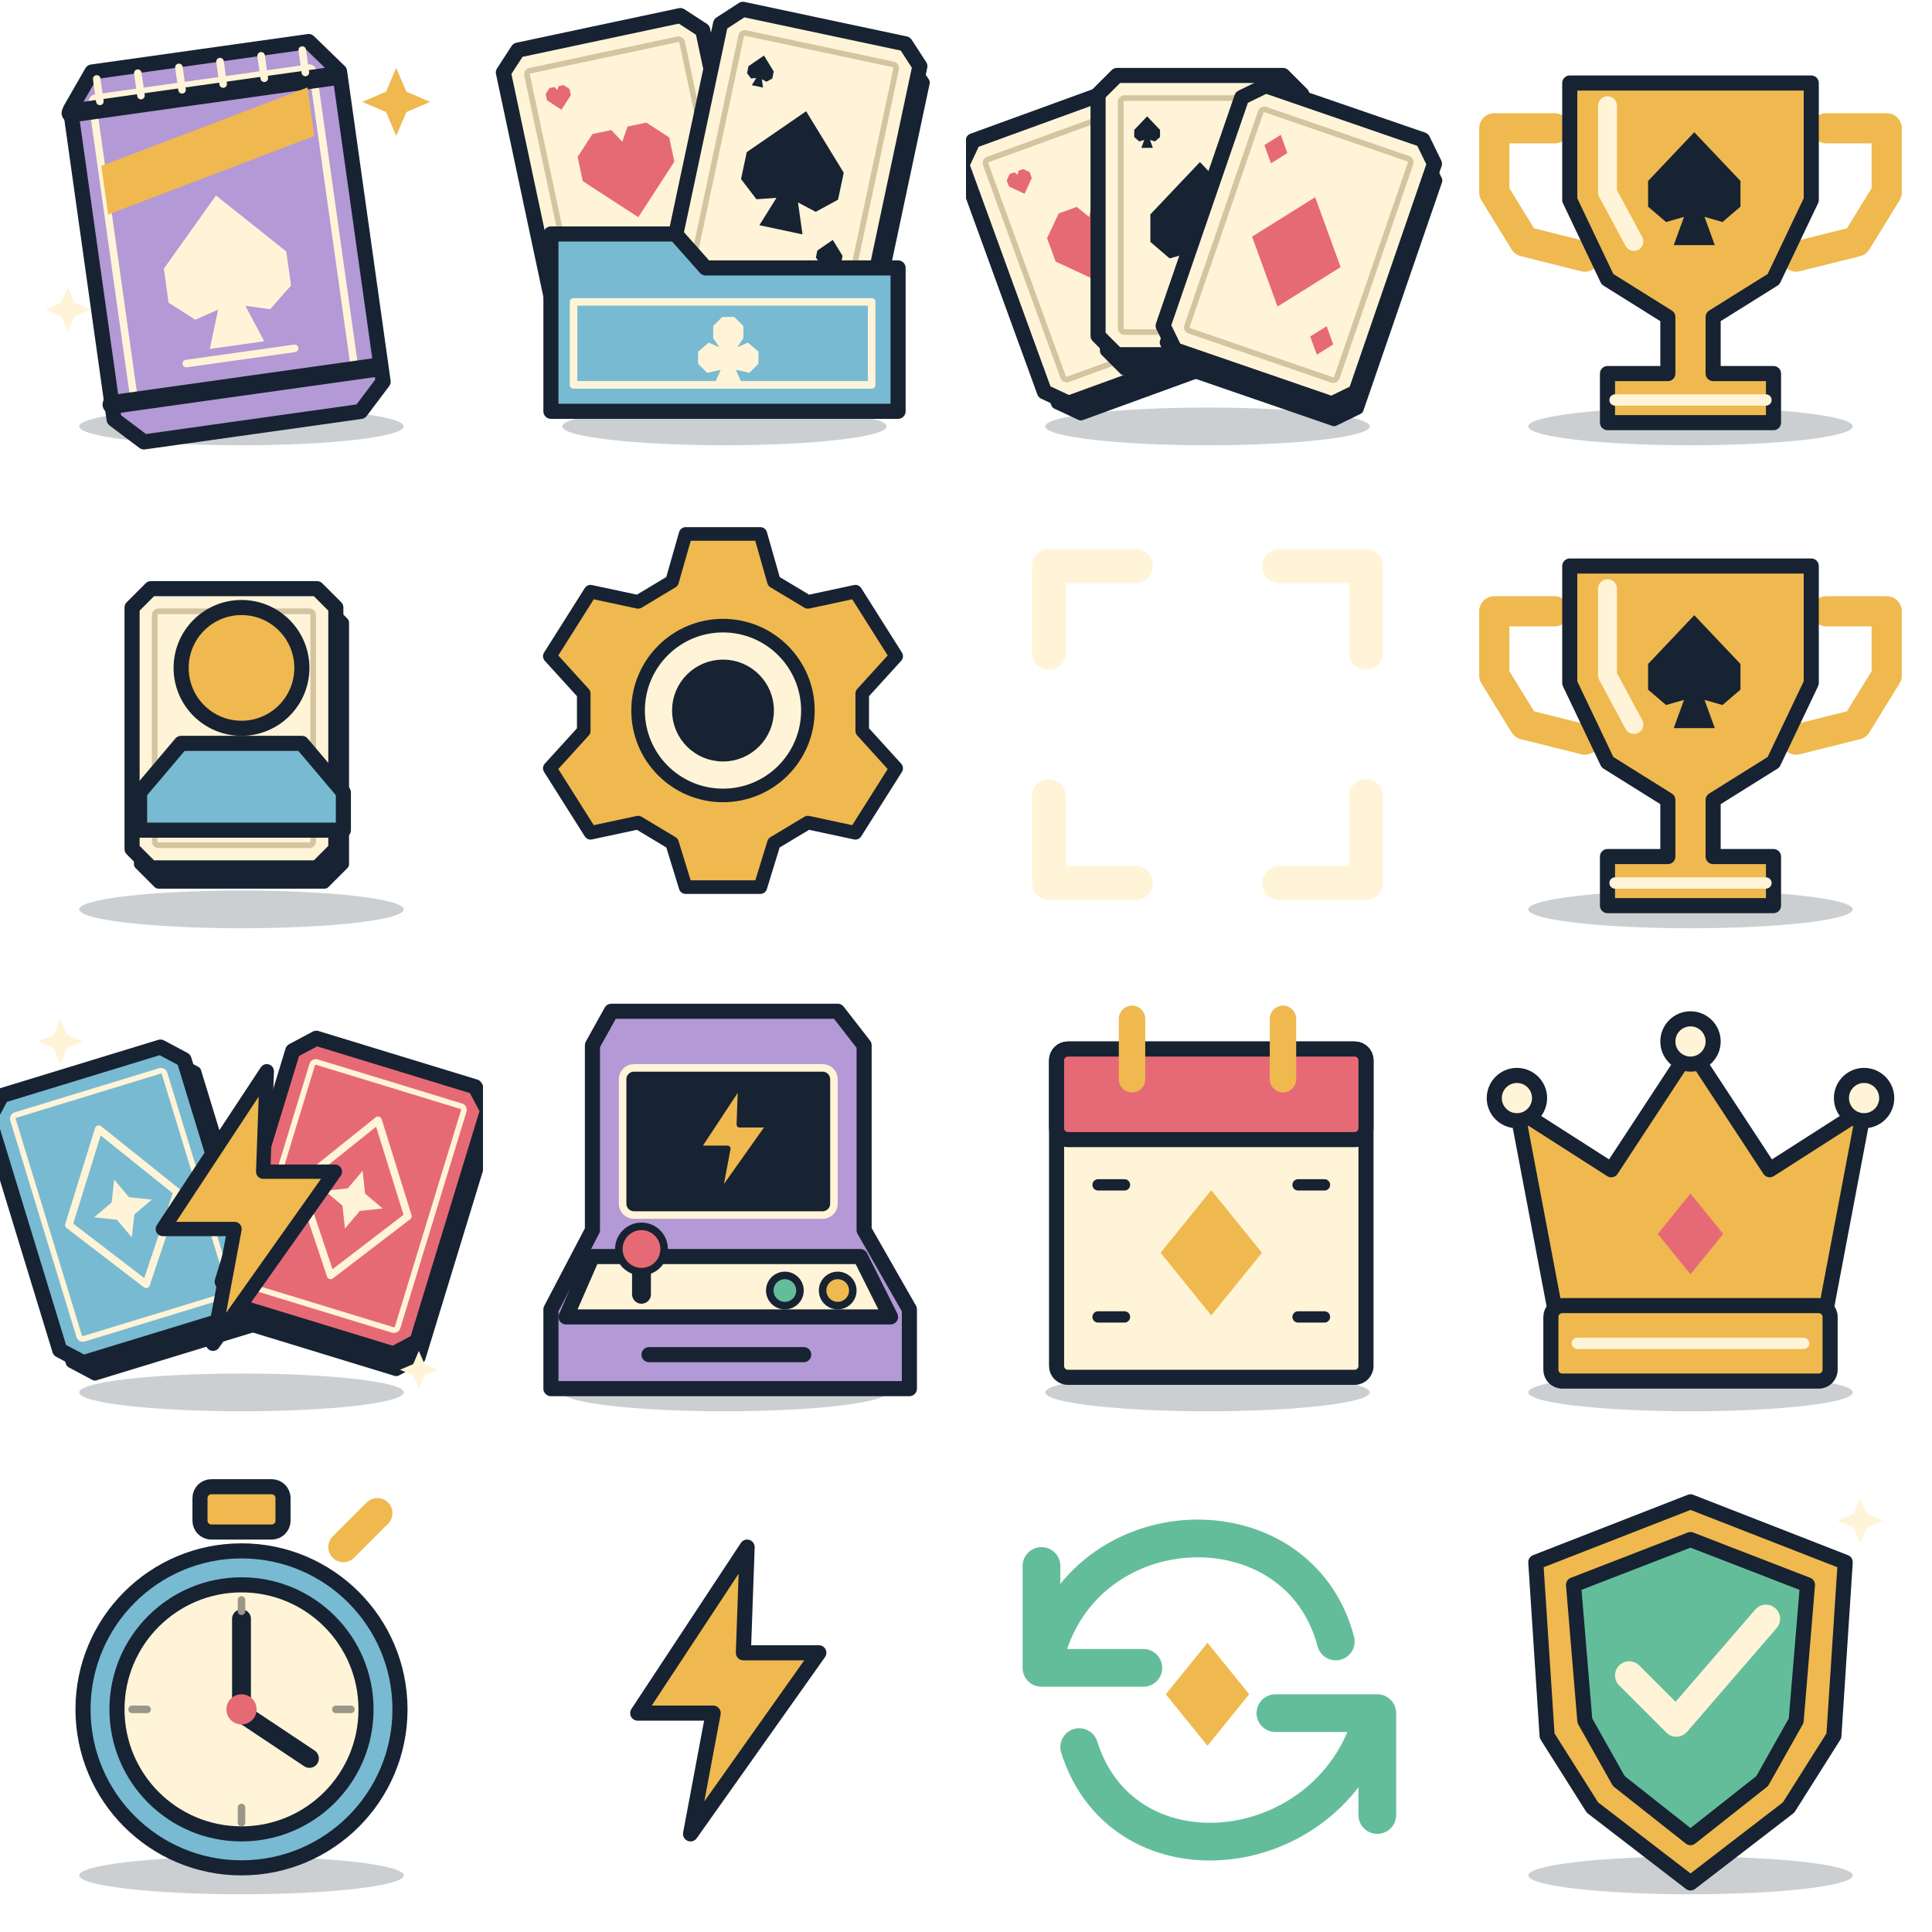
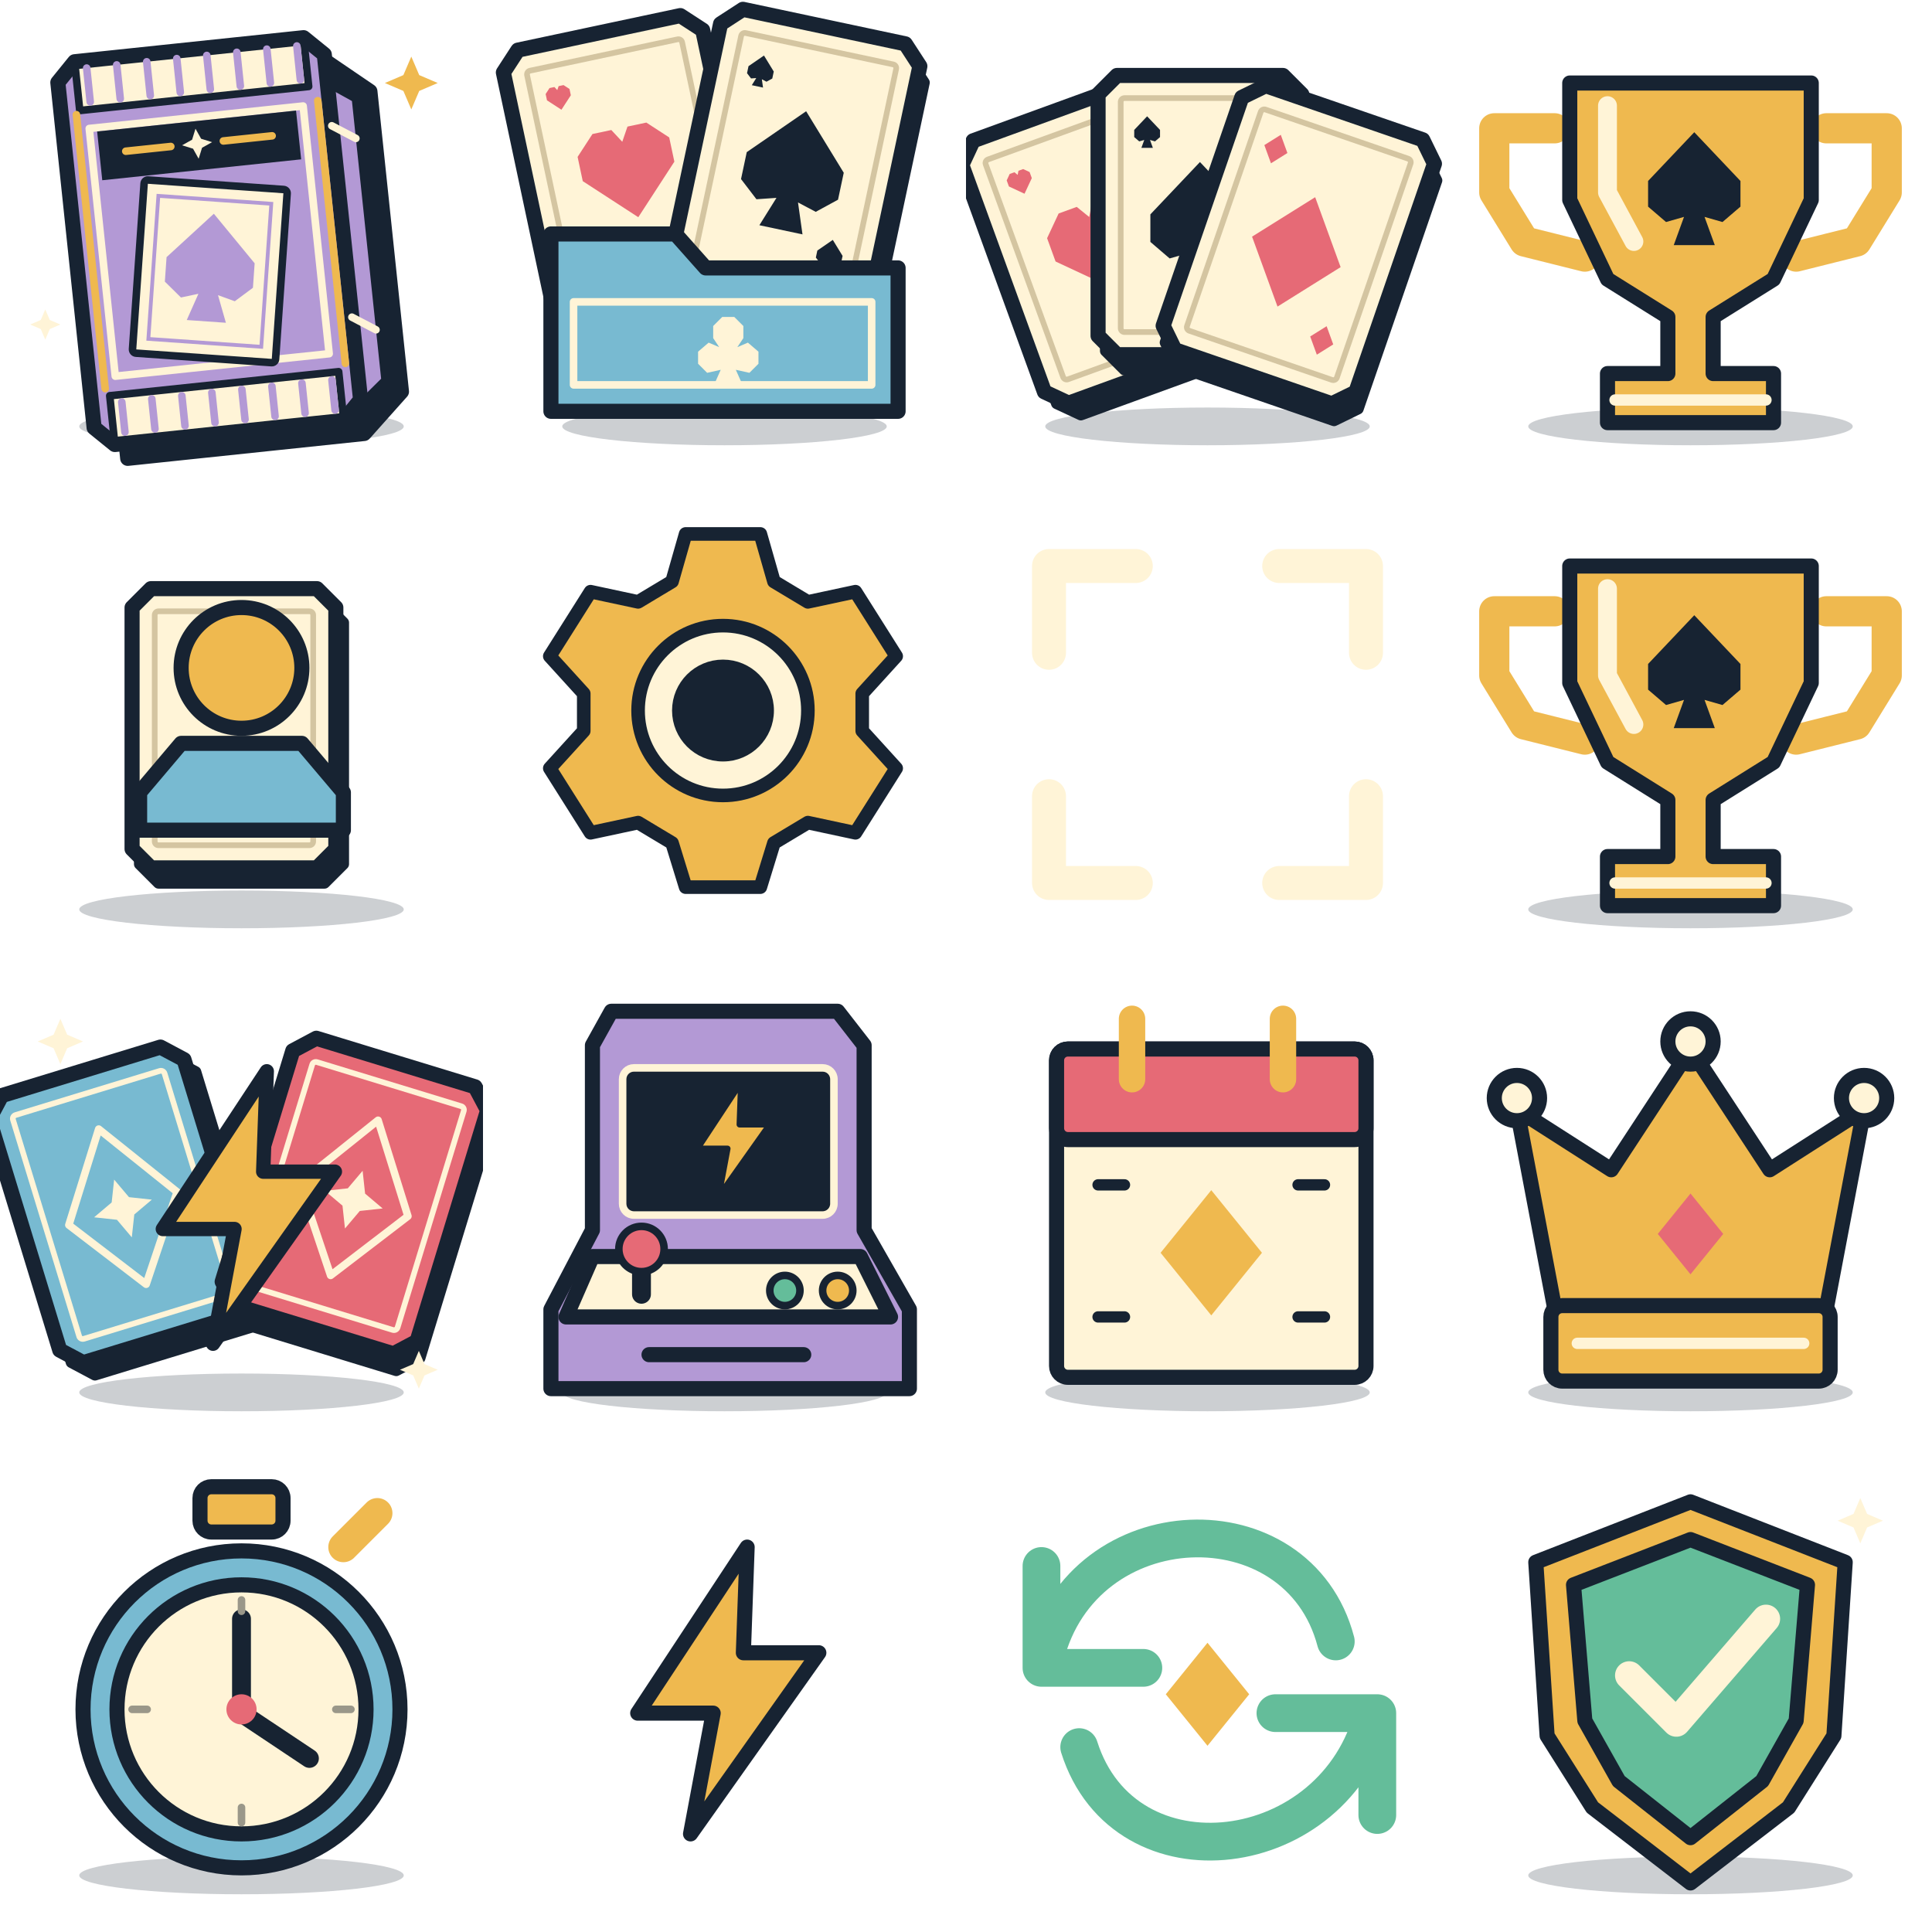
<svg xmlns="http://www.w3.org/2000/svg" width="512" height="512" viewBox="0 0 512 512">
  <svg x="0" y="0" width="128" height="128" viewBox="0 0 128 128">
    <ellipse cx="64" cy="113" rx="43" ry="5" fill="#172332" opacity=".22" />
-     <g transform="rotate(-8 64 64)">
-       <path d="M31 14H89L96 23V106L89 113H31L24 106V23Z" fill="#b399d5" stroke="#172332" stroke-width="4" stroke-linejoin="round" stroke-linecap="round" />
-       <rect x="30" y="21" width="59" height="82" rx="1" fill="none" stroke="#fff4d7" stroke-width="2" />
-       <path d="M24 24H95M24 102H95" fill="none" stroke="#172332" stroke-width="5" stroke-linejoin="round" stroke-linecap="round" />
-       <path d="M32 16V22M43 16V22M54 16V22M65 16V22M76 16V22M87 16V22" fill="none" stroke="#fff4d7" stroke-width="2" stroke-linejoin="round" stroke-linecap="round" />
-       <path d="M30 39 87 26V39L30 52Z" fill="#efb94f" stroke="none" stroke-width="4" stroke-linejoin="round" stroke-linecap="round" />
-       <g transform="translate(59 71) scale(0.91)">
-         <path d="M0 -22 18 -3 18 7 11 13 4 11 8 22 -8 22 -4 11 -11 13 -18 7 -18 -3Z" fill="#fff4d7" stroke="none" stroke-width="4" stroke-linejoin="round" stroke-linecap="round" />
-       </g>
-       <path d="M45 94H74" fill="none" stroke="#fff4d7" stroke-width="2" stroke-linejoin="round" stroke-linecap="round" />
-     </g>
-     <g transform="translate(105 27) scale(0.9)">
+     <g transform="rotate(-6 64 64)">
+       <path d="M28 17H89L102 28V108L91 118H28Z" fill="#172332" stroke="#172332" stroke-width="4" stroke-linejoin="round" stroke-linecap="round" />
+       <path d="M89 22 99 29V105L89 113Z" fill="#b399d5" stroke="#172332" stroke-width="4" stroke-linejoin="round" stroke-linecap="round" />
+       <path d="M25 12H86L91 17V109L86 114H25L20 109V17Z" fill="#b399d5" stroke="#172332" stroke-width="4" stroke-linejoin="round" stroke-linecap="round" />
+       <path d="M25 13H86V25H25ZM25 101H86V113H25Z" fill="#fff4d7" stroke="#172332" stroke-width="2" stroke-linejoin="round" stroke-linecap="round" />
+       <path d="M28 14V23M28 103V111" fill="none" stroke="#b399d5" stroke-width="2" stroke-linejoin="round" stroke-linecap="round" />
+       <path d="M36 14V23M36 103V111" fill="none" stroke="#b399d5" stroke-width="2" stroke-linejoin="round" stroke-linecap="round" />
+       <path d="M44 14V23M44 103V111" fill="none" stroke="#b399d5" stroke-width="2" stroke-linejoin="round" stroke-linecap="round" />
+       <path d="M52 14V23M52 103V111" fill="none" stroke="#b399d5" stroke-width="2" stroke-linejoin="round" stroke-linecap="round" />
+       <path d="M60 14V23M60 103V111" fill="none" stroke="#b399d5" stroke-width="2" stroke-linejoin="round" stroke-linecap="round" />
+       <path d="M68 14V23M68 103V111" fill="none" stroke="#b399d5" stroke-width="2" stroke-linejoin="round" stroke-linecap="round" />
+       <path d="M76 14V23M76 103V111" fill="none" stroke="#b399d5" stroke-width="2" stroke-linejoin="round" stroke-linecap="round" />
+       <path d="M84 14V23M84 103V111" fill="none" stroke="#b399d5" stroke-width="2" stroke-linejoin="round" stroke-linecap="round" />
+       <path d="M27 30H84V96H27Z" fill="none" stroke="#fff4d7" stroke-width="2" stroke-linejoin="round" stroke-linecap="round" />
+       <path d="M29 31H82V44H29Z" fill="#172332" stroke="none" stroke-width="4" stroke-linejoin="round" stroke-linecap="round" />
+       <path d="M36 37H48M62 37H75" fill="none" stroke="#efb94f" stroke-width="2" stroke-linejoin="round" stroke-linecap="round" />
+       <g transform="translate(55 37) scale(0.4)">
+         <path d="M0 -10 3 -3 10 0 3 3 0 10 -3 3 -10 0 -3 -3Z" fill="#fff4d7" stroke="none" stroke-width="4" stroke-linejoin="round" stroke-linecap="round" />
+       </g>
+       <g transform="translate(55 70) rotate(10)">
+         <rect x="-19" y="-22" width="38" height="46" rx="1" fill="#fff4d7" stroke="#172332" stroke-width="2" />
+         <rect x="-15" y="-18" width="30" height="38" rx="0" fill="none" stroke="#b399d5" stroke-width="1" />
+         <g transform="translate(0 0) scale(0.65)">
+           <path d="M0 -22 18 -3 18 7 11 13 4 11 8 22 -8 22 -4 11 -11 13 -18 7 -18 -3Z" fill="#b399d5" stroke="none" stroke-width="4" stroke-linejoin="round" stroke-linecap="round" />
+         </g>
+       </g>
+       <path d="M24 26V99M88 29V99" fill="none" stroke="#efb94f" stroke-width="2" stroke-linejoin="round" stroke-linecap="round" />
+       <path d="M91 36 97 40M91 87 97 91" fill="none" stroke="#fff4d7" stroke-width="2" stroke-linejoin="round" stroke-linecap="round" />
+     </g>
+     <g transform="translate(109 22) scale(0.7)">
      <path d="M0 -10 3 -3 10 0 3 3 0 10 -3 3 -10 0 -3 -3Z" fill="#efb94f" stroke="none" stroke-width="4" stroke-linejoin="round" stroke-linecap="round" />
    </g>
-     <g transform="translate(18 82) scale(0.6)">
+     <g transform="translate(12 86) scale(0.4)">
      <path d="M0 -10 3 -3 10 0 3 3 0 10 -3 3 -10 0 -3 -3Z" fill="#fff4d7" stroke="none" stroke-width="4" stroke-linejoin="round" stroke-linecap="round" />
    </g>
  </svg>
  <svg x="128" y="0" width="128" height="128" viewBox="0 0 128 128">
    <ellipse cx="64" cy="113" rx="43" ry="5" fill="#172332" opacity=".22" />
    <g transform="translate(43 47) rotate(-12)">
      <path d="M-24 -36 20 -36 25 -31 25 33 20 38 -24 38 -29 33 -29 -31Z" fill="#172332" stroke="#172332" stroke-width="3" stroke-linejoin="round" stroke-linecap="round" />
      <path d="M-26 -40 18 -40 23 -35 23 29 18 34 -26 34 -31 29 -31 -35Z" fill="#fff4d7" stroke="#172332" stroke-width="4" stroke-linejoin="round" stroke-linecap="round" />
      <rect x="-25" y="-34" width="42" height="62" rx="1" fill="none" stroke="#d4c5a1" stroke-width="1.5" />
      <g transform="translate(-4 -1) scale(0.73)">
        <path d="M0 15 -17 -2 -17 -11 -10 -18 -3 -18 0 -13 3 -18 10 -18 17 -11 17 -2Z" fill="#e66a76" stroke="none" stroke-width="4" stroke-linejoin="round" stroke-linecap="round" />
      </g>
      <g transform="translate(-18 -25) scale(0.19)">
        <path d="M0 15 -17 -2 -17 -11 -10 -18 -3 -18 0 -13 3 -18 10 -18 17 -11 17 -2Z" fill="#e66a76" stroke="none" stroke-width="4" stroke-linejoin="round" stroke-linecap="round" />
      </g>
      <g transform="translate(10 19) scale(0.19)">
        <path d="M0 15 -17 -2 -17 -11 -10 -18 -3 -18 0 -13 3 -18 10 -18 17 -11 17 -2Z" fill="#e66a76" stroke="none" stroke-width="4" stroke-linejoin="round" stroke-linecap="round" />
      </g>
    </g>
    <g transform="translate(86 47) rotate(12)">
      <path d="M-24 -36 20 -36 25 -31 25 33 20 38 -24 38 -29 33 -29 -31Z" fill="#172332" stroke="#172332" stroke-width="3" stroke-linejoin="round" stroke-linecap="round" />
      <path d="M-26 -40 18 -40 23 -35 23 29 18 34 -26 34 -31 29 -31 -35Z" fill="#fff4d7" stroke="#172332" stroke-width="4" stroke-linejoin="round" stroke-linecap="round" />
      <rect x="-25" y="-34" width="42" height="62" rx="1" fill="none" stroke="#d4c5a1" stroke-width="1.5" />
      <g transform="translate(-4 -1) scale(0.73)">
        <path d="M0 -22 18 -3 18 7 11 13 4 11 8 22 -8 22 -4 11 -11 13 -18 7 -18 -3Z" fill="#172332" stroke="none" stroke-width="4" stroke-linejoin="round" stroke-linecap="round" />
      </g>
      <g transform="translate(-18 -25) scale(0.19)">
        <path d="M0 -22 18 -3 18 7 11 13 4 11 8 22 -8 22 -4 11 -11 13 -18 7 -18 -3Z" fill="#172332" stroke="none" stroke-width="4" stroke-linejoin="round" stroke-linecap="round" />
      </g>
      <g transform="translate(10 19) scale(0.19)">
        <path d="M0 -22 18 -3 18 7 11 13 4 11 8 22 -8 22 -4 11 -11 13 -18 7 -18 -3Z" fill="#172332" stroke="none" stroke-width="4" stroke-linejoin="round" stroke-linecap="round" />
      </g>
    </g>
    <path d="M18 62H51L59 71H110V109H18Z" fill="#78bad1" stroke="#172332" stroke-width="4" stroke-linejoin="round" stroke-linecap="round" />
    <path d="M24 80H103V102H24Z" fill="none" stroke="#fff4d7" stroke-width="2" stroke-linejoin="round" stroke-linecap="round" />
    <g transform="translate(65 92) scale(0.4)">
      <path d="M-6 0 -10 -6 -10 -14 -4 -20 4 -20 10 -14 10 -6 6 0 13 -3 20 3 20 11 14 17 5 15 9 24 -9 24 -5 15 -14 17 -20 11 -20 3 -13 -3Z" fill="#fff4d7" stroke="none" stroke-width="4" stroke-linejoin="round" stroke-linecap="round" />
    </g>
  </svg>
  <svg x="256" y="0" width="128" height="128" viewBox="0 0 128 128">
    <ellipse cx="64" cy="113" rx="43" ry="5" fill="#172332" opacity=".22" />
    <g transform="translate(40 66) rotate(-20)">
      <path d="M-24 -36 20 -36 25 -31 25 33 20 38 -24 38 -29 33 -29 -31Z" fill="#172332" stroke="#172332" stroke-width="3" stroke-linejoin="round" stroke-linecap="round" />
      <path d="M-26 -40 18 -40 23 -35 23 29 18 34 -26 34 -31 29 -31 -35Z" fill="#fff4d7" stroke="#172332" stroke-width="4" stroke-linejoin="round" stroke-linecap="round" />
      <rect x="-25" y="-34" width="42" height="62" rx="1" fill="none" stroke="#d4c5a1" stroke-width="1.5" />
      <g transform="translate(-4 -1) scale(0.73)">
        <path d="M0 15 -17 -2 -17 -11 -10 -18 -3 -18 0 -13 3 -18 10 -18 17 -11 17 -2Z" fill="#e66a76" stroke="none" stroke-width="4" stroke-linejoin="round" stroke-linecap="round" />
      </g>
      <g transform="translate(-18 -25) scale(0.19)">
        <path d="M0 15 -17 -2 -17 -11 -10 -18 -3 -18 0 -13 3 -18 10 -18 17 -11 17 -2Z" fill="#e66a76" stroke="none" stroke-width="4" stroke-linejoin="round" stroke-linecap="round" />
      </g>
      <g transform="translate(10 19) scale(0.19)">
        <path d="M0 15 -17 -2 -17 -11 -10 -18 -3 -18 0 -13 3 -18 10 -18 17 -11 17 -2Z" fill="#e66a76" stroke="none" stroke-width="4" stroke-linejoin="round" stroke-linecap="round" />
      </g>
    </g>
    <g transform="translate(66 60) rotate(0)">
      <path d="M-24 -36 20 -36 25 -31 25 33 20 38 -24 38 -29 33 -29 -31Z" fill="#172332" stroke="#172332" stroke-width="3" stroke-linejoin="round" stroke-linecap="round" />
      <path d="M-26 -40 18 -40 23 -35 23 29 18 34 -26 34 -31 29 -31 -35Z" fill="#fff4d7" stroke="#172332" stroke-width="4" stroke-linejoin="round" stroke-linecap="round" />
      <rect x="-25" y="-34" width="42" height="62" rx="1" fill="none" stroke="#d4c5a1" stroke-width="1.5" />
      <g transform="translate(-4 -1) scale(0.73)">
        <path d="M0 -22 18 -3 18 7 11 13 4 11 8 22 -8 22 -4 11 -11 13 -18 7 -18 -3Z" fill="#172332" stroke="none" stroke-width="4" stroke-linejoin="round" stroke-linecap="round" />
      </g>
      <g transform="translate(-18 -25) scale(0.19)">
        <path d="M0 -22 18 -3 18 7 11 13 4 11 8 22 -8 22 -4 11 -11 13 -18 7 -18 -3Z" fill="#172332" stroke="none" stroke-width="4" stroke-linejoin="round" stroke-linecap="round" />
      </g>
      <g transform="translate(10 19) scale(0.19)">
        <path d="M0 -22 18 -3 18 7 11 13 4 11 8 22 -8 22 -4 11 -11 13 -18 7 -18 -3Z" fill="#172332" stroke="none" stroke-width="4" stroke-linejoin="round" stroke-linecap="round" />
      </g>
    </g>
    <g transform="translate(91 69) rotate(19)">
      <path d="M-24 -36 20 -36 25 -31 25 33 20 38 -24 38 -29 33 -29 -31Z" fill="#172332" stroke="#172332" stroke-width="3" stroke-linejoin="round" stroke-linecap="round" />
      <path d="M-26 -40 18 -40 23 -35 23 29 18 34 -26 34 -31 29 -31 -35Z" fill="#fff4d7" stroke="#172332" stroke-width="4" stroke-linejoin="round" stroke-linecap="round" />
      <rect x="-25" y="-34" width="42" height="62" rx="1" fill="none" stroke="#d4c5a1" stroke-width="1.5" />
      <g transform="translate(-4 -1) scale(0.73)">
        <path d="M0 -21 17 0 0 21 -17 0Z" fill="#e66a76" stroke="none" stroke-width="4" stroke-linejoin="round" stroke-linecap="round" />
      </g>
      <g transform="translate(-18 -25) scale(0.19)">
        <path d="M0 -21 17 0 0 21 -17 0Z" fill="#e66a76" stroke="none" stroke-width="4" stroke-linejoin="round" stroke-linecap="round" />
      </g>
      <g transform="translate(10 19) scale(0.19)">
        <path d="M0 -21 17 0 0 21 -17 0Z" fill="#e66a76" stroke="none" stroke-width="4" stroke-linejoin="round" stroke-linecap="round" />
      </g>
    </g>
  </svg>
  <svg x="384" y="0" width="128" height="128" viewBox="0 0 128 128">
    <ellipse cx="64" cy="113" rx="43" ry="5" fill="#172332" opacity=".22" />
    <path d="M28 34H12V51L20 64 36 68M100 34H116V51L108 64 92 68" fill="none" stroke="#efb94f" stroke-width="8" stroke-linejoin="round" stroke-linecap="round" />
    <path d="M32 22H96V53L86 74 70 84V99H86V112H42V99H58V84L42 74 32 53Z" fill="#efb94f" stroke="#172332" stroke-width="4" stroke-linejoin="round" stroke-linecap="round" />
    <path d="M42 28V51L49 64" fill="none" stroke="#fff4d7" stroke-width="5" stroke-linejoin="round" stroke-linecap="round" />
    <g transform="translate(65 50) scale(0.68)">
      <path d="M0 -22 18 -3 18 7 11 13 4 11 8 22 -8 22 -4 11 -11 13 -18 7 -18 -3Z" fill="#172332" stroke="none" stroke-width="4" stroke-linejoin="round" stroke-linecap="round" />
    </g>
    <path d="M44 106H84" fill="none" stroke="#fff4d7" stroke-width="3" stroke-linejoin="round" stroke-linecap="round" />
  </svg>
  <svg x="0" y="128" width="128" height="128" viewBox="0 0 128 128">
    <ellipse cx="64" cy="113" rx="43" ry="5" fill="#172332" opacity=".22" />
    <g transform="translate(66 68) rotate(0)">
      <path d="M-24 -36 20 -36 25 -31 25 33 20 38 -24 38 -29 33 -29 -31Z" fill="#172332" stroke="#172332" stroke-width="3" stroke-linejoin="round" stroke-linecap="round" />
      <path d="M-26 -40 18 -40 23 -35 23 29 18 34 -26 34 -31 29 -31 -35Z" fill="#fff4d7" stroke="#172332" stroke-width="4" stroke-linejoin="round" stroke-linecap="round" />
      <rect x="-25" y="-34" width="42" height="62" rx="1" fill="none" stroke="#d4c5a1" stroke-width="1.5" />
      <path d="M-4 -24 11 -2 -4 19 -19 -2Z" fill="none" stroke="#fff4d7" stroke-width="2" stroke-linejoin="round" stroke-linecap="round" />
      <g transform="translate(-4 -2) scale(0.8)">
        <path d="M0 -10 3 -3 10 0 3 3 0 10 -3 3 -10 0 -3 -3Z" fill="#fff4d7" stroke="none" stroke-width="4" stroke-linejoin="round" stroke-linecap="round" />
      </g>
    </g>
    <circle cx="64" cy="49" r="16" fill="#efb94f" stroke="#172332" stroke-width="4" />
    <path d="M37 92V82L48 69H80L91 82V92Z" fill="#78bad1" stroke="#172332" stroke-width="4" stroke-linejoin="round" stroke-linecap="round" />
  </svg>
  <svg x="128" y="128" width="128" height="128" viewBox="0 0 128 128">
    <g transform="translate(6 0) scale(.9)">
      <path d="M53 15H75L79 29 89 35 103 32 115 51 105 62V73L115 84 103 103 89 100 79 106 75 119H53L49 106 39 100 25 103 13 84 23 73V62L13 51 25 32 39 35 49 29Z" fill="#efb94f" stroke="#172332" stroke-width="4" stroke-linejoin="round" stroke-linecap="round" />
      <circle cx="64" cy="67" r="25" fill="#fff4d7" stroke="#172332" stroke-width="4" />
      <circle cx="64" cy="67" r="13" fill="#172332" stroke="#172332" stroke-width="4" />
    </g>
  </svg>
  <svg x="256" y="128" width="128" height="128" viewBox="0 0 128 128">
    <path d="M45 22H22V45M83 22H106V45M22 83V106H45M83 106H106V83" fill="none" stroke="#fff4d7" stroke-width="9" stroke-linejoin="round" stroke-linecap="round" />
  </svg>
  <svg x="384" y="128" width="128" height="128" viewBox="0 0 128 128">
    <ellipse cx="64" cy="113" rx="43" ry="5" fill="#172332" opacity=".22" />
    <path d="M28 34H12V51L20 64 36 68M100 34H116V51L108 64 92 68" fill="none" stroke="#efb94f" stroke-width="8" stroke-linejoin="round" stroke-linecap="round" />
    <path d="M32 22H96V53L86 74 70 84V99H86V112H42V99H58V84L42 74 32 53Z" fill="#efb94f" stroke="#172332" stroke-width="4" stroke-linejoin="round" stroke-linecap="round" />
    <path d="M42 28V51L49 64" fill="none" stroke="#fff4d7" stroke-width="5" stroke-linejoin="round" stroke-linecap="round" />
    <g transform="translate(65 50) scale(0.68)">
      <path d="M0 -22 18 -3 18 7 11 13 4 11 8 22 -8 22 -4 11 -11 13 -18 7 -18 -3Z" fill="#172332" stroke="none" stroke-width="4" stroke-linejoin="round" stroke-linecap="round" />
    </g>
    <path d="M44 106H84" fill="none" stroke="#fff4d7" stroke-width="3" stroke-linejoin="round" stroke-linecap="round" />
  </svg>
  <svg x="0" y="256" width="128" height="128" viewBox="0 0 128 128">
    <ellipse cx="64" cy="113" rx="43" ry="5" fill="#172332" opacity=".22" />
    <g transform="translate(37 65) rotate(-17)">
      <path d="M-24 -36 20 -36 25 -31 25 33 20 38 -24 38 -29 33 -29 -31Z" fill="#172332" stroke="#172332" stroke-width="3" stroke-linejoin="round" stroke-linecap="round" />
      <path d="M-26 -40 18 -40 23 -35 23 29 18 34 -26 34 -31 29 -31 -35Z" fill="#78bad1" stroke="#172332" stroke-width="4" stroke-linejoin="round" stroke-linecap="round" />
      <rect x="-25" y="-34" width="42" height="62" rx="1" fill="none" stroke="#fff4d7" stroke-width="1.5" />
      <path d="M-4 -24 11 -2 -4 19 -19 -2Z" fill="none" stroke="#fff4d7" stroke-width="2" stroke-linejoin="round" stroke-linecap="round" />
      <g transform="translate(-4 -2) scale(0.8)">
        <path d="M0 -10 3 -3 10 0 3 3 0 10 -3 3 -10 0 -3 -3Z" fill="#fff4d7" stroke="none" stroke-width="4" stroke-linejoin="round" stroke-linecap="round" />
      </g>
    </g>
    <g transform="translate(97 65) rotate(17)">
      <path d="M-24 -36 20 -36 25 -31 25 33 20 38 -24 38 -29 33 -29 -31Z" fill="#172332" stroke="#172332" stroke-width="3" stroke-linejoin="round" stroke-linecap="round" />
      <path d="M-26 -40 18 -40 23 -35 23 29 18 34 -26 34 -31 29 -31 -35Z" fill="#e66a76" stroke="#172332" stroke-width="4" stroke-linejoin="round" stroke-linecap="round" />
      <rect x="-25" y="-34" width="42" height="62" rx="1" fill="none" stroke="#fff4d7" stroke-width="1.5" />
      <path d="M-4 -24 11 -2 -4 19 -19 -2Z" fill="none" stroke="#fff4d7" stroke-width="2" stroke-linejoin="round" stroke-linecap="round" />
      <g transform="translate(-4 -2) scale(0.8)">
        <path d="M0 -10 3 -3 10 0 3 3 0 10 -3 3 -10 0 -3 -3Z" fill="#fff4d7" stroke="none" stroke-width="4" stroke-linejoin="round" stroke-linecap="round" />
      </g>
    </g>
    <g transform="translate(65 64) scale(0.95)">
      <path d="M6 -38 -23 6 -3 6 -9 38 25 -10 5 -10Z" fill="#efb94f" stroke="#172332" stroke-width="4" stroke-linejoin="round" stroke-linecap="round" />
    </g>
    <g transform="translate(16 20) scale(0.6)">
      <path d="M0 -10 3 -3 10 0 3 3 0 10 -3 3 -10 0 -3 -3Z" fill="#fff4d7" stroke="none" stroke-width="4" stroke-linejoin="round" stroke-linecap="round" />
    </g>
    <g transform="translate(111 107) scale(0.5)">
      <path d="M0 -10 3 -3 10 0 3 3 0 10 -3 3 -10 0 -3 -3Z" fill="#fff4d7" stroke="none" stroke-width="4" stroke-linejoin="round" stroke-linecap="round" />
    </g>
  </svg>
  <svg x="128" y="256" width="128" height="128" viewBox="0 0 128 128">
    <ellipse cx="64" cy="113" rx="43" ry="5" fill="#172332" opacity=".22" />
    <path d="M34 12H94L101 21V70L113 91V112H18V91L29 70V21Z" fill="#b399d5" stroke="#172332" stroke-width="4" stroke-linejoin="round" stroke-linecap="round" />
    <rect x="37" y="27" width="56" height="39" rx="3" fill="#172332" stroke="#fff4d7" stroke-width="2" />
    <g transform="translate(66 46) scale(0.4)">
      <path d="M6 -38 -23 6 -3 6 -9 38 25 -10 5 -10Z" fill="#efb94f" stroke="#172332" stroke-width="4" stroke-linejoin="round" stroke-linecap="round" />
    </g>
    <path d="M29 77H100L108 93H22Z" fill="#fff4d7" stroke="#172332" stroke-width="4" stroke-linejoin="round" stroke-linecap="round" />
    <path d="M42 87V76" fill="none" stroke="#172332" stroke-width="5" stroke-linejoin="round" stroke-linecap="round" />
    <circle cx="42" cy="75" r="6" fill="#e66a76" stroke="#172332" stroke-width="2" />
    <circle cx="80" cy="86" r="4" fill="#64bd9a" stroke="#172332" stroke-width="2" />
    <circle cx="94" cy="86" r="4" fill="#efb94f" stroke="#172332" stroke-width="2" />
    <path d="M44 103H85" fill="none" stroke="#172332" stroke-width="4" stroke-linejoin="round" stroke-linecap="round" />
  </svg>
  <svg x="256" y="256" width="128" height="128" viewBox="0 0 128 128">
    <ellipse cx="64" cy="113" rx="43" ry="5" fill="#172332" opacity=".22" />
    <rect x="24" y="22" width="82" height="87" rx="3" fill="#fff4d7" stroke="#172332" stroke-width="4" />
    <rect x="24" y="22" width="82" height="24" rx="3" fill="#e66a76" stroke="#172332" stroke-width="4" />
    <path d="M44 14V30M84 14V30" fill="none" stroke="#efb94f" stroke-width="7" stroke-linejoin="round" stroke-linecap="round" />
    <g transform="translate(65 76) scale(0.79)">
      <path d="M0 -21 17 0 0 21 -17 0Z" fill="#efb94f" stroke="none" stroke-width="4" stroke-linejoin="round" stroke-linecap="round" />
    </g>
    <path d="M35 58H42M88 58H95M35 93H42M88 93H95" fill="none" stroke="#172332" stroke-width="3" stroke-linejoin="round" stroke-linecap="round" />
  </svg>
  <svg x="384" y="256" width="128" height="128" viewBox="0 0 128 128">
    <ellipse cx="64" cy="113" rx="43" ry="5" fill="#172332" opacity=".22" />
    <path d="M18 38 43 54 64 22 85 54 110 38 99 96H29Z" fill="#efb94f" stroke="#172332" stroke-width="4" stroke-linejoin="round" stroke-linecap="round" />
    <rect x="27" y="90" width="74" height="20" rx="3" fill="#efb94f" stroke="#172332" stroke-width="4" />
    <path d="M34 100H94" fill="none" stroke="#fff4d7" stroke-width="3" stroke-linejoin="round" stroke-linecap="round" />
    <g transform="translate(64 71) scale(0.51)">
      <path d="M0 -21 17 0 0 21 -17 0Z" fill="#e66a76" stroke="none" stroke-width="4" stroke-linejoin="round" stroke-linecap="round" />
    </g>
    <circle cx="18" cy="35" r="6" fill="#fff4d7" stroke="#172332" stroke-width="4" />
    <circle cx="64" cy="20" r="6" fill="#fff4d7" stroke="#172332" stroke-width="4" />
    <circle cx="110" cy="35" r="6" fill="#fff4d7" stroke="#172332" stroke-width="4" />
  </svg>
  <svg x="0" y="384" width="128" height="128" viewBox="0 0 128 128">
    <ellipse cx="64" cy="113" rx="43" ry="5" fill="#172332" opacity=".22" />
    <rect x="53" y="10" width="22" height="12" rx="3" fill="#efb94f" stroke="#172332" stroke-width="4" />
    <path d="M91 26 100 17" fill="none" stroke="#efb94f" stroke-width="8" stroke-linejoin="round" stroke-linecap="round" />
    <circle cx="64" cy="69" r="42" fill="#78bad1" stroke="#172332" stroke-width="4" />
    <circle cx="64" cy="69" r="33" fill="#fff4d7" stroke="#172332" stroke-width="4" />
    <path d="M64 45V70L82 82" fill="none" stroke="#172332" stroke-width="5" stroke-linejoin="round" stroke-linecap="round" />
    <circle cx="64" cy="69" r="4" fill="#e66a76" stroke="none" stroke-width="4" />
    <path d="M64 40V43M35 69H39M64 95V99M89 69H93" fill="none" stroke="#9a9789" stroke-width="2" stroke-linejoin="round" stroke-linecap="round" />
  </svg>
  <svg x="128" y="384" width="128" height="128" viewBox="0 0 128 128">
    <g transform="translate(64 64) scale(1)">
      <path d="M6 -38 -23 6 -3 6 -9 38 25 -10 5 -10Z" fill="#efb94f" stroke="#172332" stroke-width="4" stroke-linejoin="round" stroke-linecap="round" />
    </g>
  </svg>
  <svg x="256" y="384" width="128" height="128" viewBox="0 0 128 128">
    <path d="M98 51C88 13 31 15 21 55M20 31V58H47M30 79C42 117 98 110 108 70M82 70H109V97" fill="none" stroke="#64bd9a" stroke-width="10" stroke-linejoin="round" stroke-linecap="round" />
    <g transform="translate(64 65) scale(0.65)">
      <path d="M0 -21 17 0 0 21 -17 0Z" fill="#efb94f" stroke="none" stroke-width="4" stroke-linejoin="round" stroke-linecap="round" />
    </g>
  </svg>
  <svg x="384" y="384" width="128" height="128" viewBox="0 0 128 128">
    <ellipse cx="64" cy="113" rx="43" ry="5" fill="#172332" opacity=".22" />
    <path d="M64 14 105 30 102 76 90 95 64 115 38 95 26 76 23 30Z" fill="#efb94f" stroke="#172332" stroke-width="4" stroke-linejoin="round" stroke-linecap="round" />
    <path d="M64 24 95 36 92 72 83 88 64 103 45 88 36 72 33 36Z" fill="#64bd9a" stroke="#172332" stroke-width="4" stroke-linejoin="round" stroke-linecap="round" />
    <g transform="translate(64 60) scale(1.25)">
      <path d="M-13 0 -3 10 16 -12" fill="none" stroke="#fff4d7" stroke-width="6" stroke-linejoin="round" stroke-linecap="round" />
    </g>
    <g transform="translate(109 19) scale(0.6)">
      <path d="M0 -10 3 -3 10 0 3 3 0 10 -3 3 -10 0 -3 -3Z" fill="#fff4d7" stroke="none" stroke-width="4" stroke-linejoin="round" stroke-linecap="round" />
    </g>
  </svg>
</svg>
